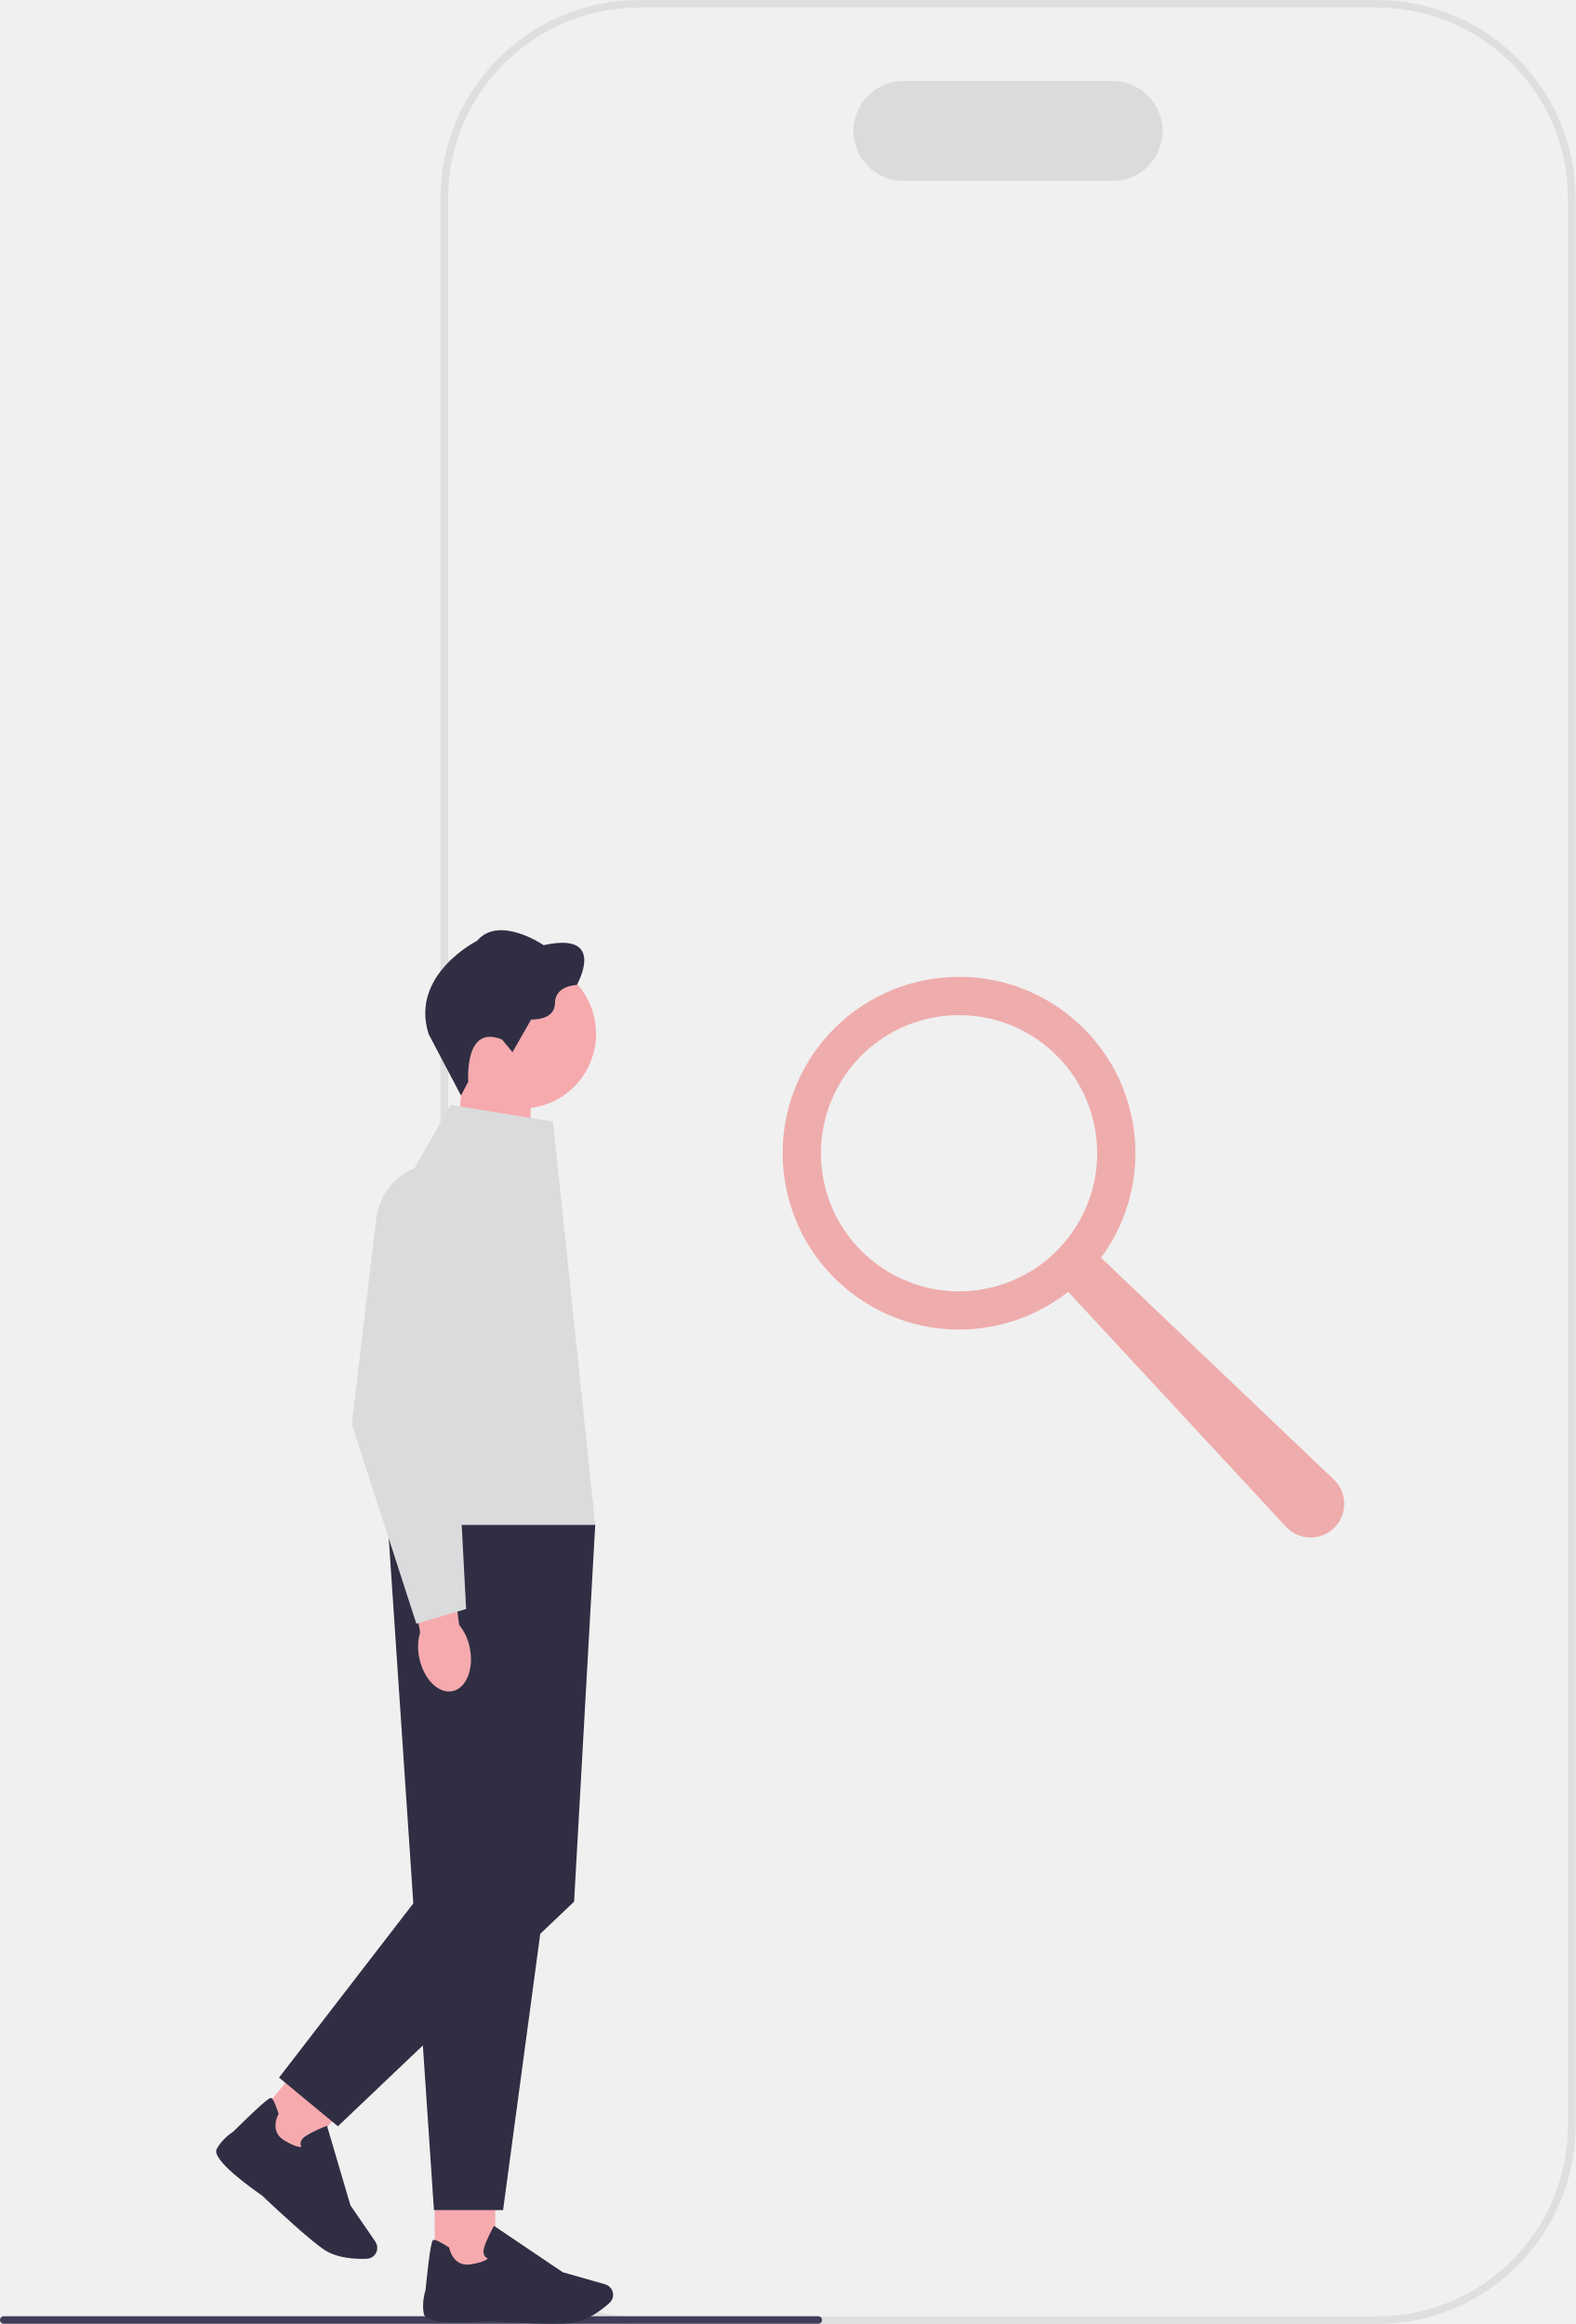
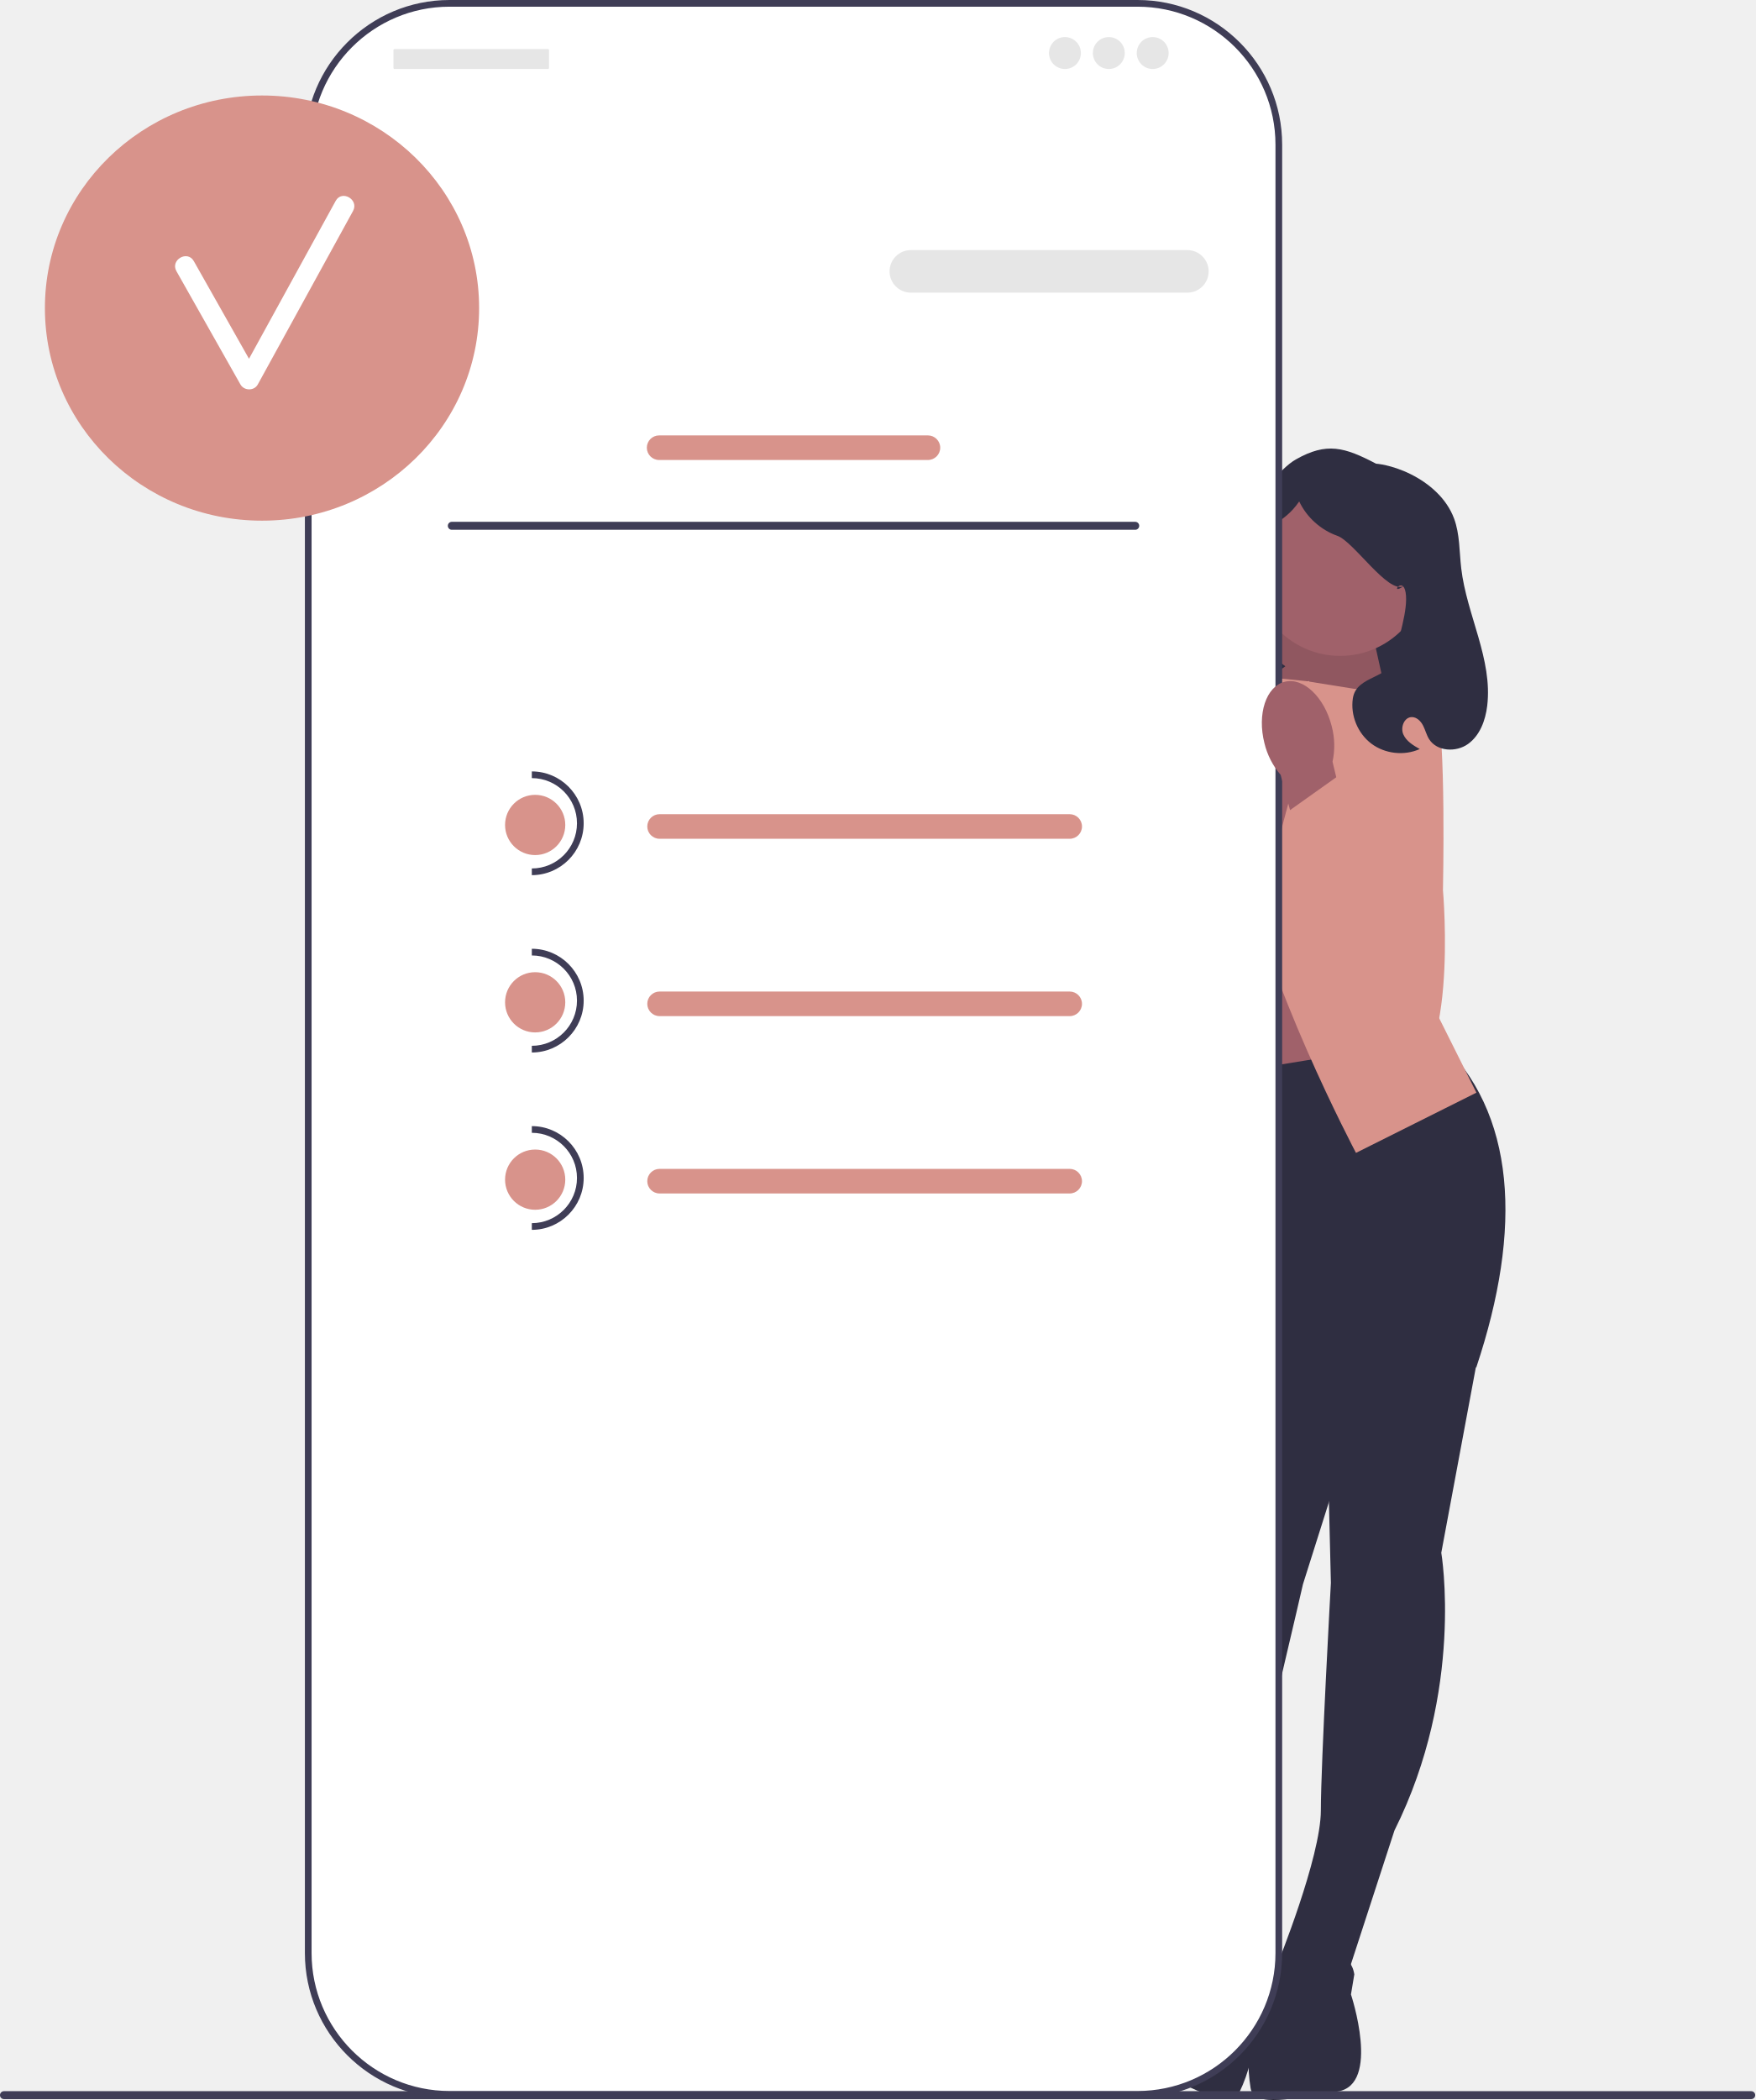
- <svg xmlns="http://www.w3.org/2000/svg" width="412.24" height="608.19" viewBox="0 0 412.24 608.19">
-   <path d="m360.3,608.19h-193.12c-28.64,0-51.94-23.3-51.94-51.94V51.94c0-28.64,23.3-51.94,51.94-51.94h193.12c28.64,0,51.94,23.3,51.94,51.94v504.31c0,28.64-23.3,51.94-51.94,51.94ZM167.18,2c-27.54,0-49.94,22.4-49.94,49.94v504.31c0,27.54,22.4,49.94,49.94,49.94h193.12c27.54,0,49.94-22.4,49.94-49.94V51.94c0-27.54-22.4-49.94-49.94-49.94h-193.12Z" fill="#dedfe0" />
-   <path d="m291.09,47.36h-54.69c-7.22,0-13.09-5.87-13.09-13.09s5.87-13.09,13.09-13.09h54.69c7.22,0,13.09,5.87,13.09,13.09s-5.87,13.09-13.09,13.09Z" fill="#dadbdc" />
-   <path d="m215.08,607.14c0,.54-.44.98-.98.98H.98c-.54,0-.98-.44-.98-.98s.44-.98.98-.98h213.12c.54,0,.98.44.98.98h0Z" fill="#3f3d58" />
-   <polygon points="119.16 304.11 138.81 310.57 138.81 282.29 120.98 282.29 119.16 304.11" fill="#f6aaae" />
-   <circle cx="136.37" cy="270.54" r="19.58" fill="#f6aaae" />
-   <path d="m131.39,272.07l2.7,3.28,4.88-8.54s6.23.32,6.23-4.3,5.72-4.75,5.72-4.75c0,0,8.09-14.13-8.67-10.41,0,0-11.63-7.97-17.41-1.16,0,0-17.73,8.93-12.66,24.48l8.43,16.02,1.91-3.63s-1.16-15.23,8.87-10.99Z" fill="#2f2e43" />
-   <rect x="113.75" y="572.09" width="15.82" height="22.44" fill="#f6aaae" />
-   <path d="m127.83,607.39c-2.71.25-16.24,1.31-16.92-1.79-.62-2.85.29-5.83.42-6.23,1.3-12.94,1.78-13.09,2.07-13.18.46-.13,1.81.5,3.99,1.91l.14.09.03.16c.04.2,1.01,4.95,5.59,4.23,3.14-.5,4.16-1.19,4.49-1.53-.27-.12-.6-.33-.83-.7-.34-.53-.4-1.21-.18-2.02.59-2.15,2.36-5.33,2.43-5.46l.2-.36,17.98,12.13,11.1,3.17c.84.24,1.51.84,1.85,1.64h0c.47,1.12.18,2.42-.72,3.23-2.02,1.81-6.02,4.92-10.23,5.3-1.12.1-2.6.14-4.26.14-6.95,0-17.08-.72-17.16-.73h.01v0Z" fill="#2f2e43" />
-   <rect x="67.95" y="544.168" width="22.44" height="15.82" transform="translate(-396.678 261.1714) rotate(-50.4)" fill="#f6aaae" />
-   <path d="m68.59,574.58c-2.24-1.54-13.35-9.34-11.9-12.16,1.34-2.59,3.94-4.3,4.3-4.53,9.25-9.14,9.72-8.95,10-8.83.44.19,1.07,1.54,1.86,4.01l.05.15-.08.14c-.1.18-2.38,4.46,1.61,6.82,2.74,1.62,3.97,1.73,4.43,1.68-.13-.26-.25-.64-.2-1.07.07-.62.46-1.19,1.16-1.67,1.83-1.28,5.21-2.6,5.36-2.66l.38-.15,6.12,20.81,6.53,9.52c.49.72.63,1.61.38,2.45h0c-.35,1.16-1.4,1.98-2.62,2.03-2.71.11-7.77-.05-11.26-2.44-.92-.63-2.09-1.54-3.37-2.6-5.35-4.43-12.7-11.44-12.76-11.5h.01v-0Z" fill="#2f2e43" />
-   <path d="m155.74,399.02h-54.26l12.06,179.36h18.09l24.12-179.36h0l-.01-0Z" fill="#2f2e43" />
-   <polygon points="144.69 408.9 155.74 399.02 150.21 497.66 88.41 556.44 73.01 543.71 109.01 496.99 144.69 408.9" fill="#2f2e43" />
-   <path d="m144.69,293.51l-26.8-4.35-8.32,14.55c-10.58,18.5-14.89,39.92-12.3,61.07l4.21,34.25h54.26l-11.05-105.51h0l0-.01Z" fill="#dadbdc" />
-   <path id="uuid-a048c2b9-908a-4c55-bce2-85345ea0567b-107" d="m122.93,431.31c1.11,5.53-.96,10.58-4.61,11.28-3.66.69-7.52-3.23-8.63-8.77-.47-2.21-.39-4.49.24-6.66l-4.4-23.51,11.5-1.79,3.11,23.37c1.42,1.79,2.38,3.87,2.79,6.09h0v-.01Z" fill="#f6aaae" />
-   <path d="m108.94,424.94l-16.89-52.18v-.08l6.38-53.73c.98-8.23,7.96-14.43,16.24-14.43,5.07,0,9.77,2.29,12.89,6.29s4.21,9.11,2.98,14.04l-11.27,45.07,2.69,51.15-13.03,3.87h.01v-0Z" fill="#dadbdc" />
-   <path d="m205.57,310.29c4.69,25.05,28.8,41.56,53.86,36.86,7.58-1.42,14.38-4.62,20.04-9.09h0l57,61.48c3.49,3.76,9.44,3.75,12.92-.03h0c3.25-3.53,3.07-9.01-.41-12.32l-60.9-58.04c7.32-9.94,10.66-22.77,8.21-35.86-4.69-25.05-28.8-41.56-53.86-36.86s-41.56,28.8-36.86,53.86h0v-0Zm9.84-1.84c-3.67-19.62,9.25-38.5,28.87-42.17,19.62-3.67,38.5,9.25,42.17,28.87s-9.25,38.5-28.87,42.17-38.5-9.25-42.17-28.87h-0Z" fill="#efacac" />
+ <svg xmlns="http://www.w3.org/2000/svg" width="524.67" height="627.583" viewBox="0 0 524.67 627.583">
+   <path d="M369.046,148.038h51.762v17.044c0,28.568-23.194,51.762-51.762,51.762h-0v-68.806h0Z" transform="translate(789.8544 364.8812) rotate(-180)" fill="#2f2e41" />
+   <polygon points="409.335 185.027 418.235 225.056 366.083 216.397 387.335 178.538 409.335 185.027" fill="#a0616a" />
+   <polygon points="409.335 185.027 418.235 225.056 366.083 216.397 387.335 178.538 409.335 185.027" opacity=".1" />
+   <rect x="359.335" y="270.538" width="50" height="74" transform="translate(768.67 615.0769) rotate(-180)" fill="#a0616a" />
+   <path d="M441.835,405.038l-11,59s7,41-14,83l-14,43-21-3s13-32,13-46c0-14,3-68,3-68l-1.5-61.618,45.5-6.382Z" fill="#2f2e41" />
+   <path d="M378.835,586.038s24-9,26,4l-1,6s9,27-4,29c-13,2-25,5-26-1-1-6-.984-13.49,1.508-18.745,2.492-5.255,3.492-19.255,3.492-19.255Z" fill="#2f2e41" />
+   <g>
+     <path d="M366.134,395.886l-5.842,59.732s-18.126,37.436-9.635,83.619l1.489,45.197,21.006,2.959s-3.588-34.353,.306-47.801c3.894-13.448,16.03-66.152,16.03-66.152l18.577-58.77-41.93-18.784Z" fill="#2f2e41" />
+     <path d="M376.311,587.267s-20.55-15.32-26.087-3.389l-.708,6.041s-16.154,23.432-4.223,28.968c11.931,5.537,22.623,11.755,25.252,6.27,2.629-5.485,4.697-12.684,3.765-18.425-.932-5.741,2.001-19.467,2.001-19.467Z" fill="#2f2e41" />
+   </g>
+   <path d="M429.835,310.538c23.519,21.948,25.264,56.673,11.5,98,0,0-44,30-76-8l-16-77,80.5-13Z" fill="#2f2e41" />
+   <path d="M390.335,203.538l25,4-2,63,28,56-36,18s-28-53-33-86c-5-33-2-57-2-57l20,2Z" fill="#d8938b" />
+   <path d="M371.335,205.538l-25,4,2,63-6,58,14,16s28-53,33-86,2-57,2-57l-20,2Z" fill="#d8938b" />
+   <path d="M401.335,207.038l5.5-1.5s19.5-2.5,22.5,5.5c3,8,2,55,2,55,0,0,5.16,57.685-14.92,58.343-20.08,.657-16.08-47.343-16.08-47.343l1-70Z" fill="#d8938b" />
+   <circle cx="400.608" cy="170.131" r="25.881" fill="#a0616a" />
+   <path d="M368.335,209.038l-5.5-1.5s-19.5-2.5-22.5,5.5-2,55-2,55c0,0-5.16,57.685,14.92,58.343s16.08-47.343,16.08-47.343l-1-70Z" fill="#d8938b" />
+   <path d="M385.658,205.75c-5.552-1.409-11.847,4.521-14.061,13.249-.932,3.474-1.019,7.121-.253,10.635l-2.386,9.92-.176-.009-18.818,44.349c-4.375,10.312-3.913,22.15,1.668,31.862,3.32,5.778,7.678,9.662,12.795,5.697,8.491-6.579,14.037-44.249,16.569-65.888l5.855-21.996c2.35-2.725,4.013-5.973,4.851-9.472,2.215-8.724-.491-16.938-6.043-18.347Z" fill="#a0616a" />
+   <path d="M351.06,191.069c1.316-4.003,3.915-7.507,5.078-11.557,1.544-5.378,4.831,6.552,5.151,.967,.61-10.617,16.813-37.926,26.063-43.172,9.25-5.246,14.563-3.664,23.987,1.262,0,0,4.575,.291,10.27,3.103,5.695,2.812,10.822,7.315,13.037,13.267,1.756,4.718,1.561,9.9,2.148,14.9,1.634,13.93,9.443,27.178,7.767,41.103-.523,4.345-2.174,8.837-5.726,11.392-3.552,2.555-9.291,2.277-11.629-1.421-.798-1.262-1.135-2.76-1.819-4.087-.684-1.327-1.919-2.565-3.412-2.524-2.244,.062-3.386,3.073-2.501,5.135s2.964,3.308,4.916,4.416c-4.649,2.091-10.416,1.44-14.482-1.635-4.066-3.076-6.261-8.448-5.513-13.491,1.054-7.106,11.406-5.635,12.626-12.715,.888-5.154,4.005-13.777,3.156-18.937-.849-5.16-4.928,1.088-.631-1.894-4.727,2.279-14.837-13.31-19.786-15.056-4.948-1.746-9.144-5.527-11.394-10.267-5.248,7.608-9.865,5.542-11.745,14.592-1.88,9.05-.142,29.61,7.598,34.662-3.097,2.113-5.567,5.136-7.02,8.592-.823,1.958-1.357,4.101-2.724,5.727-2.61,3.106-7.429,3.295-11.27,1.989-4.763-1.619-8.835-5.176-11.08-9.678-2.245-4.502-2.637-9.895-1.065-14.673Z" fill="#2f2e41" />
+   <path d="M0,626.136c0,.66,.53,1.19,1.19,1.19H523.48c.66,0,1.19-.53,1.19-1.19,0-.66-.53-1.19-1.19-1.19H1.19c-.66,0-1.19,.53-1.19,1.19Z" fill="#3f3d56" />
+   <g>
+     <path d="M340.038,1H134.369c-23.323,0-42.23,18.907-42.23,42.23V583.663c0,23.323,18.907,42.23,42.23,42.23h205.669c23.323,0,42.23-18.907,42.23-42.23V43.23c0-23.323-18.907-42.23-42.23-42.23Z" fill="#fff" />
+     <path d="M340.038,626.892H134.369c-23.837,0-43.23-19.393-43.23-43.229V43.23C91.139,19.393,110.532,0,134.369,0h205.669c23.837,0,43.23,19.393,43.23,43.23V583.663c0,23.837-19.393,43.229-43.23,43.229ZM134.369,2c-22.734,0-41.23,18.496-41.23,41.23V583.663c0,22.734,18.496,41.229,41.23,41.229h205.669c22.734,0,41.23-18.495,41.23-41.229V43.23c0-22.734-18.496-41.23-41.23-41.23H134.369Z" fill="#3f3d56" />
+     <path d="M75.144,94.566c-1.806,0-3.274,1.468-3.274,3.274v26.191c0,1.806,1.468,3.274,3.274,3.274s3.274-1.468,3.274-3.274v-26.191c0-1.806-1.468-3.274-3.274-3.274Z" fill="#3f3d56" />
+     <path d="M354.936,87.461h-82.668c-3.506,0-6.359-2.853-6.359-6.359s2.853-6.359,6.359-6.359h82.668c3.506,0,6.359,2.853,6.359,6.359s-2.853,6.359-6.359,6.359Z" fill="#e6e6e6" />
+     <path d="M277.382,137.469h-80.357c-2.026,0-3.674-1.648-3.674-3.674s1.648-3.674,3.674-3.674h80.357c2.026,0,3.674,1.648,3.674,3.674,0,2.026-1.648,3.674-3.674,3.674Z" fill="#d8938b" />
+     <ellipse cx="78.322" cy="92.07" rx="64.899" ry="63.532" fill="#d8938b" />
+     <path d="M100.349,60.024c-8.64,15.733-17.28,31.465-25.92,47.198-5.507-9.73-10.983-19.476-16.503-29.198-1.906-3.358-7.092-.338-5.181,3.028,6.399,11.27,12.732,22.577,19.131,33.847,1.094,1.927,4.098,1.972,5.181,0,9.491-17.282,18.982-34.565,28.473-51.847,1.86-3.386-3.32-6.417-5.181-3.028Z" fill="#fff" />
+     <rect x="117.618" y="14.658" width="46.498" height="5.961" rx=".31" ry=".31" fill="#e6e6e6" />
+     <circle cx="318.336" cy="15.85" r="4.769" fill="#e6e6e6" />
+     <circle cx="331.451" cy="15.85" r="4.769" fill="#e6e6e6" />
+     <circle cx="344.566" cy="15.85" r="4.769" fill="#e6e6e6" />
+     <path d="M133.868,157.136c0,.66,.53,1.19,1.19,1.19h204.29c.66,0,1.19-.53,1.19-1.19,0-.66-.53-1.19-1.19-1.19H135.058c-.66,0-1.19,.53-1.19,1.19Z" fill="#3f3d56" />
+     <g>
+       <path d="M319.758,250.667h-122.598c-2.026,0-3.674-1.648-3.674-3.674s1.648-3.674,3.674-3.674h122.598c2.026,0,3.674,1.648,3.674,3.674,0,2.026-1.648,3.674-3.674,3.674Z" fill="#d8938b" />
+       <path d="M319.758,303.667h-122.598c-2.026,0-3.674-1.648-3.674-3.674s1.648-3.674,3.674-3.674h122.598c2.026,0,3.674,1.648,3.674,3.674,0,2.026-1.648,3.674-3.674,3.674Z" fill="#d8938b" />
+       <path d="M319.758,356.667h-122.598c-2.026,0-3.674-1.648-3.674-3.674s1.648-3.674,3.674-3.674h122.598c2.026,0,3.674,1.648,3.674,3.674,0,2.026-1.648,3.674-3.674,3.674Z" fill="#d8938b" />
+       <circle cx="159.975" cy="246.538" r="9" fill="#d8938b" />
+       <path d="M158.975,261.538v-2c7.444,0,13.5-6.056,13.5-13.5s-6.056-13.5-13.5-13.5v-2c8.547,0,15.5,6.953,15.5,15.5s-6.953,15.5-15.5,15.5Z" fill="#3f3d56" />
+       <circle cx="159.975" cy="299.538" r="9" fill="#d8938b" />
+       <path d="M158.975,314.538v-2c7.444,0,13.5-6.056,13.5-13.5,0-7.444-6.056-13.5-13.5-13.5v-2c8.547,0,15.5,6.953,15.5,15.5s-6.953,15.5-15.5,15.5Z" fill="#3f3d56" />
+       <circle cx="159.975" cy="352.538" r="9" fill="#d8938b" />
+       <path d="M158.975,367.538v-2c7.444,0,13.5-6.056,13.5-13.5s-6.056-13.5-13.5-13.5v-2c8.547,0,15.5,6.953,15.5,15.5s-6.953,15.5-15.5,15.5Z" fill="#3f3d56" />
+     </g>
+   </g>
+   <path d="M384.012,203.75c5.552-1.409,11.847,4.521,14.061,13.249,.932,3.474,1.019,7.121,.253,10.635l2.386,9.92,.176-.009,18.818,44.349c4.375,10.312,3.913,22.15-1.668,31.862-3.32,5.778-7.678,9.662-12.795,5.697-8.491-6.579-14.037-44.249-16.569-65.888l-5.855-21.996c-2.35-2.725-4.013-5.973-4.851-9.472-2.215-8.724,.491-16.938,6.043-18.347Z" fill="#a0616a" />
+   <polygon points="405.389 228.053 384.335 243.019 394.862 309.313 408.065 326.388 423.444 321.069 427.941 289.73 422.649 259.423 405.389 228.053" fill="#d8938b" />
</svg>
